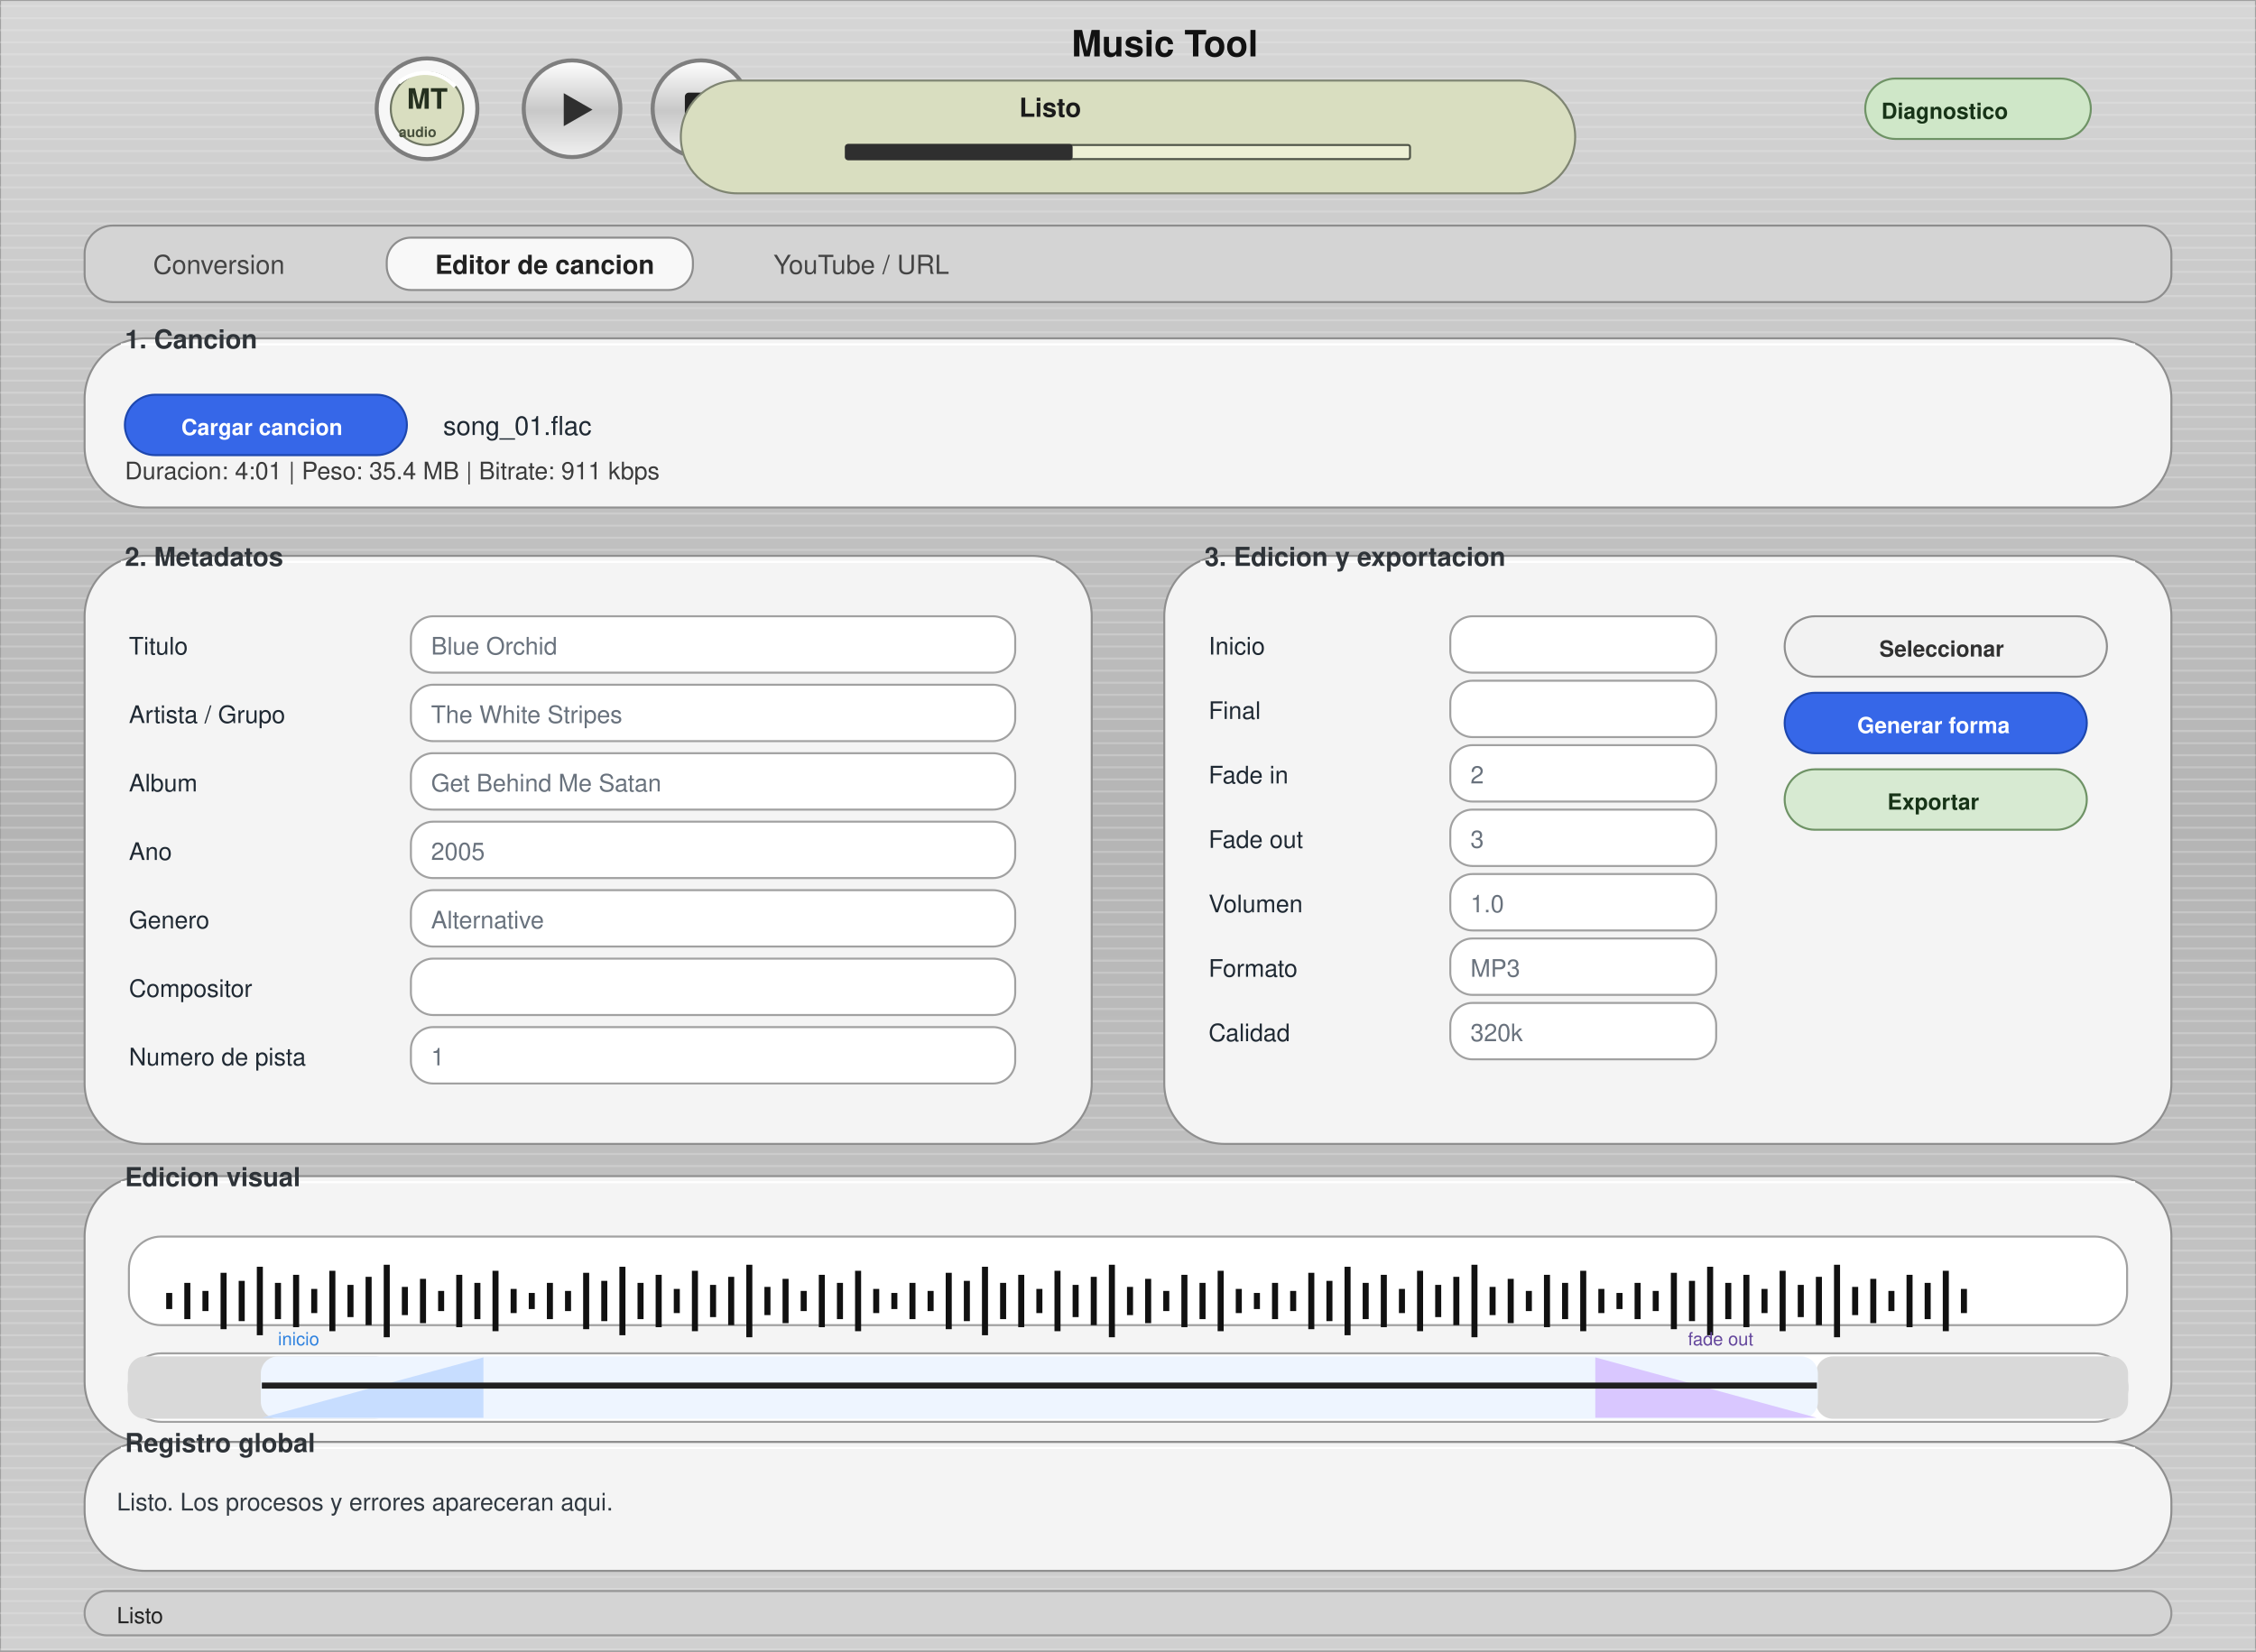
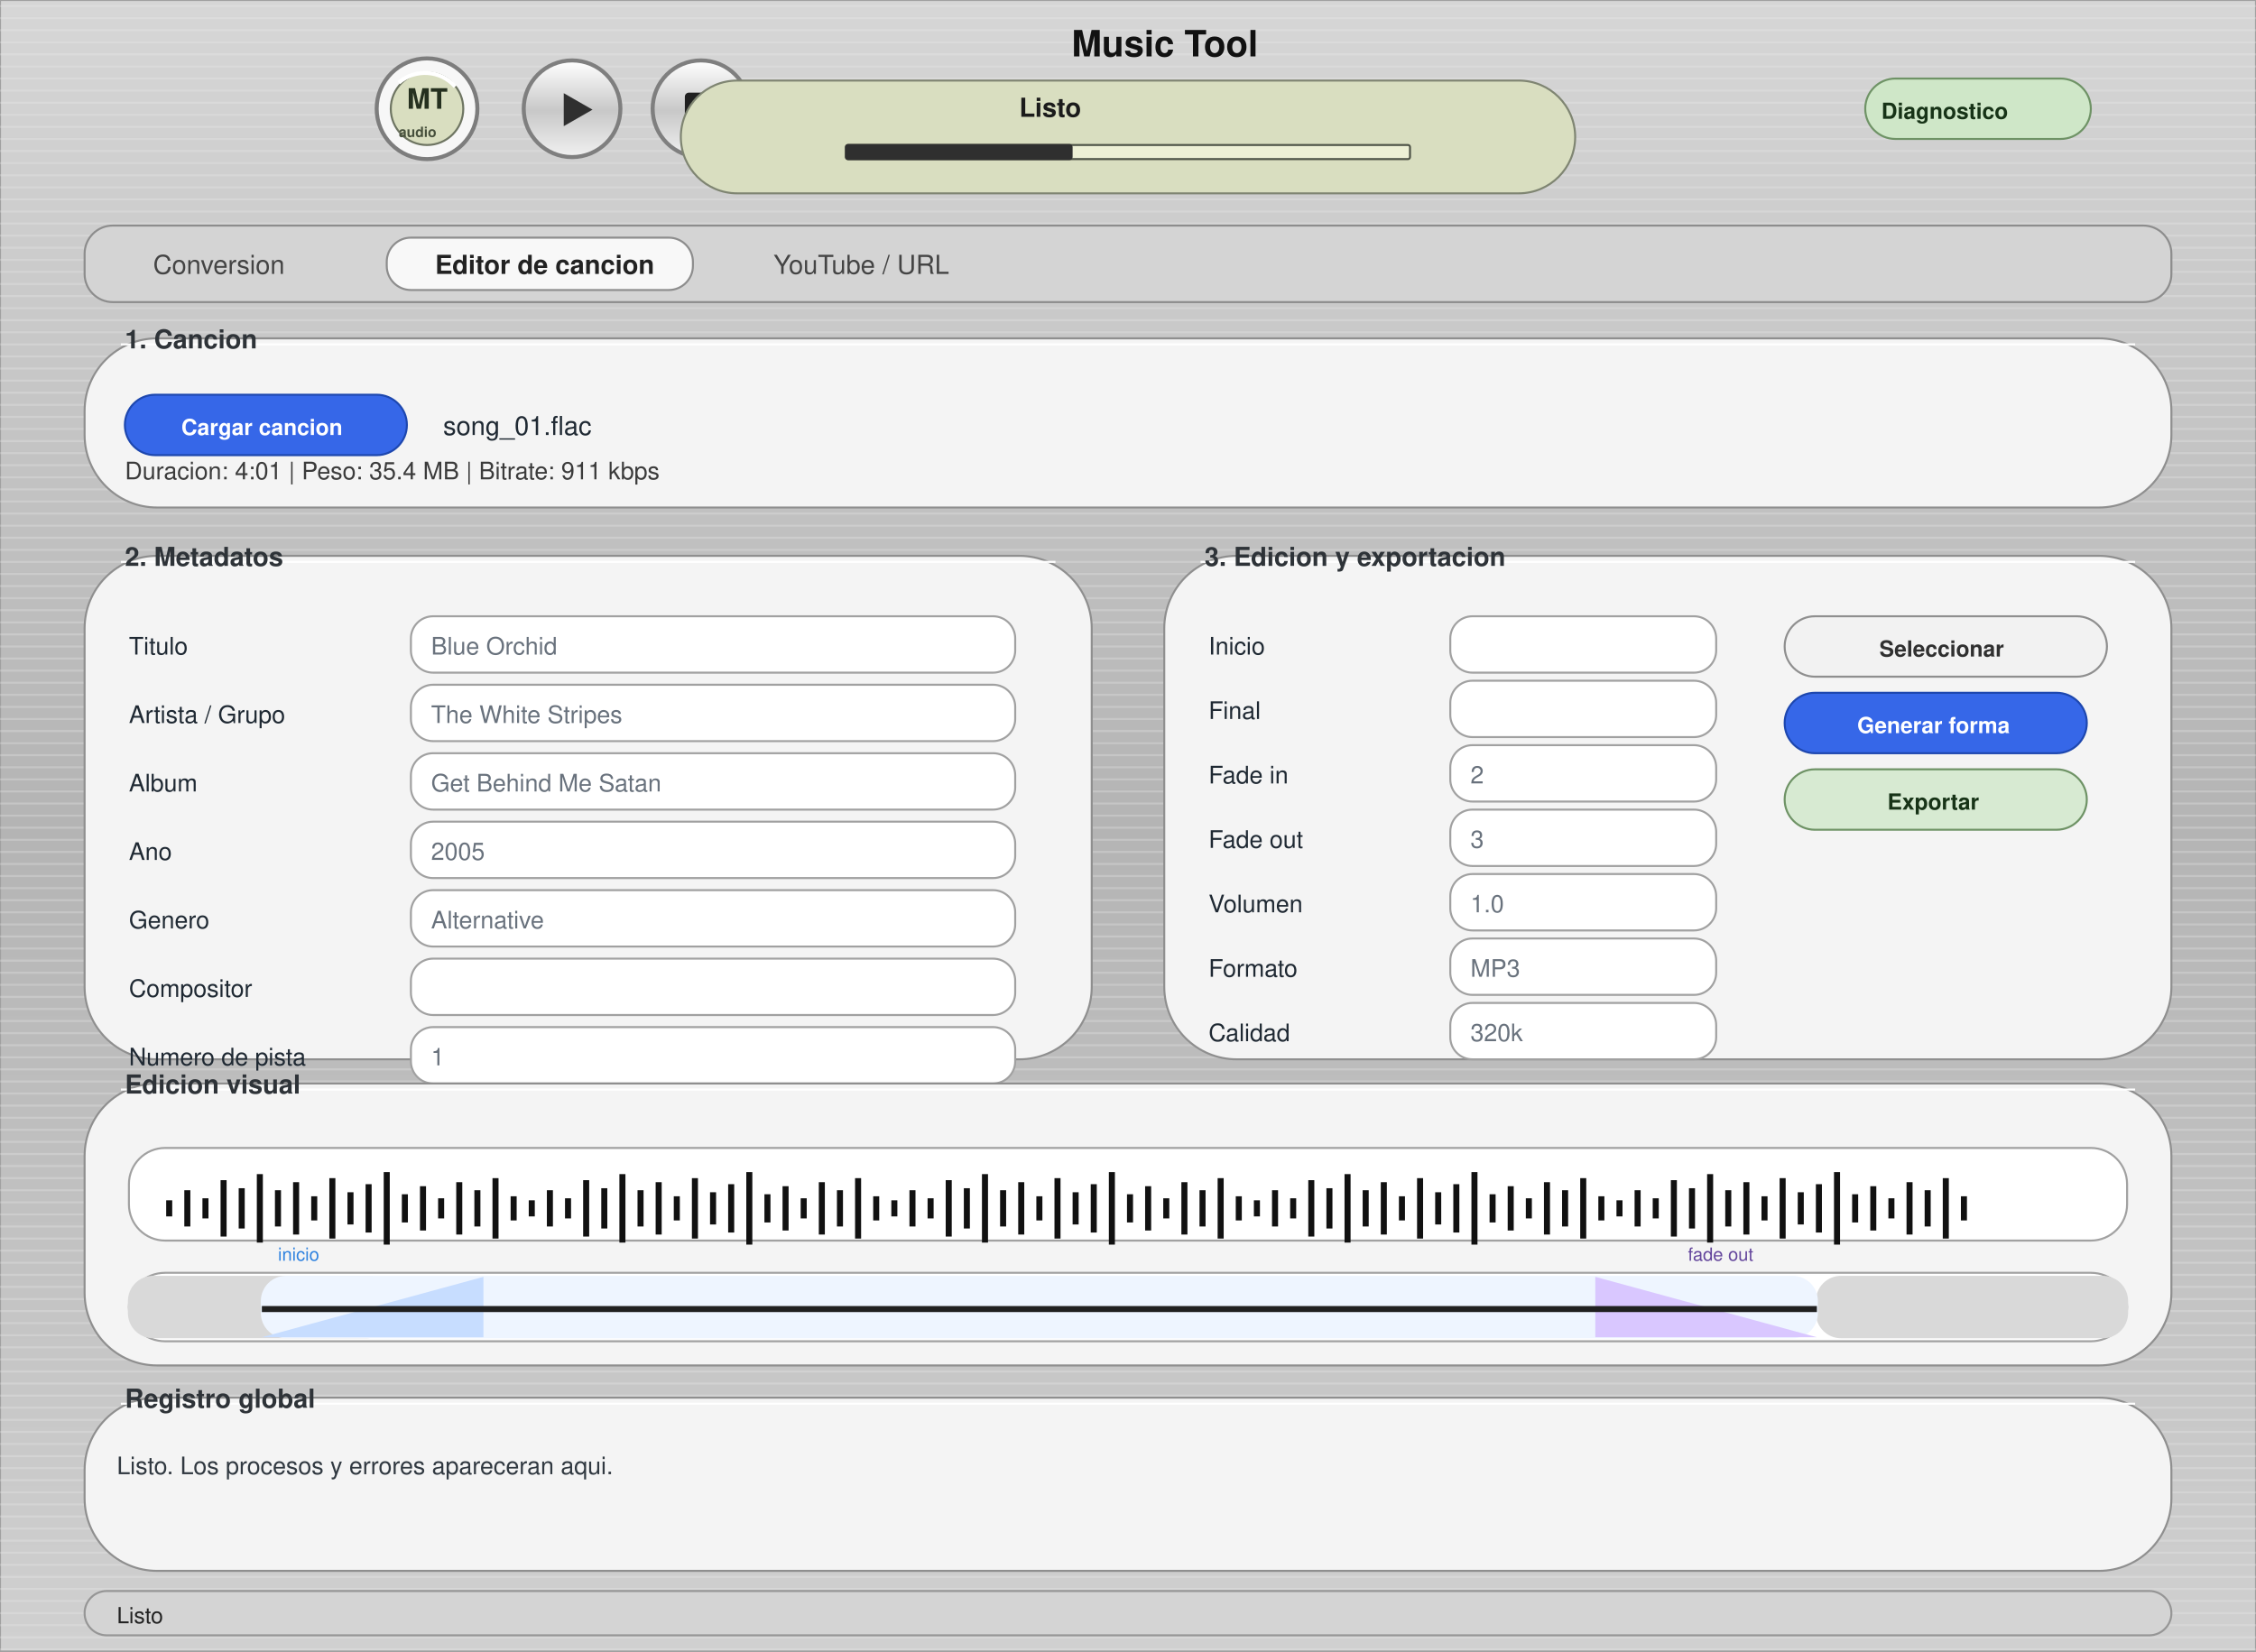
<svg xmlns="http://www.w3.org/2000/svg" width="1120" height="820" viewBox="0 0 1120 820">
  <defs>
    <linearGradient id="metal" x1="0" x2="0" y1="0" y2="1">
      <stop offset="0" stop-color="#d6d6d6" />
      <stop offset="0.5" stop-color="#b4b4b4" />
      <stop offset="1" stop-color="#d0d0d0" />
    </linearGradient>
    <linearGradient id="buttonChrome" x1="0" x2="0" y1="0" y2="1">
      <stop offset="0" stop-color="#ffffff" />
      <stop offset="0.52" stop-color="#c8c8c8" />
      <stop offset="1" stop-color="#f1f1f1" />
    </linearGradient>
    <linearGradient id="tableHeader" x1="0" x2="0" y1="0" y2="1">
      <stop offset="0" stop-color="#f9f9f9" />
      <stop offset="1" stop-color="#bdbdbd" />
    </linearGradient>
  </defs>
  <rect x="0" y="0" width="1120" height="820" rx="0" fill="url(#metal)" stroke="#a0a0a0" />
  <line x1="0" y1="3" x2="1120" y2="3" stroke="#eeeeee" opacity="0.28" />
  <line x1="0" y1="9" x2="1120" y2="9" stroke="#eeeeee" opacity="0.28" />
  <line x1="0" y1="15" x2="1120" y2="15" stroke="#eeeeee" opacity="0.28" />
  <line x1="0" y1="21" x2="1120" y2="21" stroke="#eeeeee" opacity="0.28" />
  <line x1="0" y1="27" x2="1120" y2="27" stroke="#eeeeee" opacity="0.28" />
  <line x1="0" y1="33" x2="1120" y2="33" stroke="#eeeeee" opacity="0.28" />
  <line x1="0" y1="39" x2="1120" y2="39" stroke="#eeeeee" opacity="0.28" />
  <line x1="0" y1="45" x2="1120" y2="45" stroke="#eeeeee" opacity="0.28" />
  <line x1="0" y1="51" x2="1120" y2="51" stroke="#eeeeee" opacity="0.28" />
  <line x1="0" y1="57" x2="1120" y2="57" stroke="#eeeeee" opacity="0.28" />
  <line x1="0" y1="63" x2="1120" y2="63" stroke="#eeeeee" opacity="0.28" />
  <line x1="0" y1="69" x2="1120" y2="69" stroke="#eeeeee" opacity="0.28" />
  <line x1="0" y1="75" x2="1120" y2="75" stroke="#eeeeee" opacity="0.28" />
  <line x1="0" y1="81" x2="1120" y2="81" stroke="#eeeeee" opacity="0.28" />
  <line x1="0" y1="87" x2="1120" y2="87" stroke="#eeeeee" opacity="0.28" />
  <line x1="0" y1="93" x2="1120" y2="93" stroke="#eeeeee" opacity="0.28" />
  <line x1="0" y1="99" x2="1120" y2="99" stroke="#eeeeee" opacity="0.28" />
  <line x1="0" y1="105" x2="1120" y2="105" stroke="#eeeeee" opacity="0.28" />
  <line x1="0" y1="111" x2="1120" y2="111" stroke="#eeeeee" opacity="0.28" />
  <line x1="0" y1="117" x2="1120" y2="117" stroke="#eeeeee" opacity="0.28" />
  <line x1="0" y1="123" x2="1120" y2="123" stroke="#eeeeee" opacity="0.28" />
  <line x1="0" y1="129" x2="1120" y2="129" stroke="#eeeeee" opacity="0.28" />
  <line x1="0" y1="135" x2="1120" y2="135" stroke="#eeeeee" opacity="0.28" />
  <line x1="0" y1="141" x2="1120" y2="141" stroke="#eeeeee" opacity="0.28" />
  <line x1="0" y1="147" x2="1120" y2="147" stroke="#eeeeee" opacity="0.28" />
  <line x1="0" y1="153" x2="1120" y2="153" stroke="#eeeeee" opacity="0.28" />
  <line x1="0" y1="159" x2="1120" y2="159" stroke="#eeeeee" opacity="0.28" />
  <line x1="0" y1="165" x2="1120" y2="165" stroke="#eeeeee" opacity="0.28" />
  <line x1="0" y1="171" x2="1120" y2="171" stroke="#eeeeee" opacity="0.28" />
  <line x1="0" y1="177" x2="1120" y2="177" stroke="#eeeeee" opacity="0.28" />
  <line x1="0" y1="183" x2="1120" y2="183" stroke="#eeeeee" opacity="0.28" />
  <line x1="0" y1="189" x2="1120" y2="189" stroke="#eeeeee" opacity="0.28" />
  <line x1="0" y1="195" x2="1120" y2="195" stroke="#eeeeee" opacity="0.28" />
  <line x1="0" y1="201" x2="1120" y2="201" stroke="#eeeeee" opacity="0.28" />
  <line x1="0" y1="207" x2="1120" y2="207" stroke="#eeeeee" opacity="0.28" />
  <line x1="0" y1="213" x2="1120" y2="213" stroke="#eeeeee" opacity="0.28" />
  <line x1="0" y1="219" x2="1120" y2="219" stroke="#eeeeee" opacity="0.28" />
  <line x1="0" y1="225" x2="1120" y2="225" stroke="#eeeeee" opacity="0.28" />
  <line x1="0" y1="231" x2="1120" y2="231" stroke="#eeeeee" opacity="0.28" />
  <line x1="0" y1="237" x2="1120" y2="237" stroke="#eeeeee" opacity="0.28" />
  <line x1="0" y1="243" x2="1120" y2="243" stroke="#eeeeee" opacity="0.28" />
  <line x1="0" y1="249" x2="1120" y2="249" stroke="#eeeeee" opacity="0.28" />
  <line x1="0" y1="255" x2="1120" y2="255" stroke="#eeeeee" opacity="0.28" />
  <line x1="0" y1="261" x2="1120" y2="261" stroke="#eeeeee" opacity="0.28" />
  <line x1="0" y1="267" x2="1120" y2="267" stroke="#eeeeee" opacity="0.28" />
  <line x1="0" y1="273" x2="1120" y2="273" stroke="#eeeeee" opacity="0.28" />
  <line x1="0" y1="279" x2="1120" y2="279" stroke="#eeeeee" opacity="0.28" />
  <line x1="0" y1="285" x2="1120" y2="285" stroke="#eeeeee" opacity="0.28" />
  <line x1="0" y1="291" x2="1120" y2="291" stroke="#eeeeee" opacity="0.28" />
  <line x1="0" y1="297" x2="1120" y2="297" stroke="#eeeeee" opacity="0.28" />
  <line x1="0" y1="303" x2="1120" y2="303" stroke="#eeeeee" opacity="0.28" />
  <line x1="0" y1="309" x2="1120" y2="309" stroke="#eeeeee" opacity="0.28" />
  <line x1="0" y1="315" x2="1120" y2="315" stroke="#eeeeee" opacity="0.28" />
  <line x1="0" y1="321" x2="1120" y2="321" stroke="#eeeeee" opacity="0.28" />
  <line x1="0" y1="327" x2="1120" y2="327" stroke="#eeeeee" opacity="0.28" />
  <line x1="0" y1="333" x2="1120" y2="333" stroke="#eeeeee" opacity="0.28" />
  <line x1="0" y1="339" x2="1120" y2="339" stroke="#eeeeee" opacity="0.28" />
  <line x1="0" y1="345" x2="1120" y2="345" stroke="#eeeeee" opacity="0.28" />
  <line x1="0" y1="351" x2="1120" y2="351" stroke="#eeeeee" opacity="0.28" />
  <line x1="0" y1="357" x2="1120" y2="357" stroke="#eeeeee" opacity="0.28" />
  <line x1="0" y1="363" x2="1120" y2="363" stroke="#eeeeee" opacity="0.28" />
  <line x1="0" y1="369" x2="1120" y2="369" stroke="#eeeeee" opacity="0.28" />
  <line x1="0" y1="375" x2="1120" y2="375" stroke="#eeeeee" opacity="0.28" />
  <line x1="0" y1="381" x2="1120" y2="381" stroke="#eeeeee" opacity="0.28" />
  <line x1="0" y1="387" x2="1120" y2="387" stroke="#eeeeee" opacity="0.28" />
  <line x1="0" y1="393" x2="1120" y2="393" stroke="#eeeeee" opacity="0.28" />
  <line x1="0" y1="399" x2="1120" y2="399" stroke="#eeeeee" opacity="0.28" />
  <line x1="0" y1="405" x2="1120" y2="405" stroke="#eeeeee" opacity="0.28" />
  <line x1="0" y1="411" x2="1120" y2="411" stroke="#eeeeee" opacity="0.28" />
  <line x1="0" y1="417" x2="1120" y2="417" stroke="#eeeeee" opacity="0.28" />
  <line x1="0" y1="423" x2="1120" y2="423" stroke="#eeeeee" opacity="0.28" />
  <line x1="0" y1="429" x2="1120" y2="429" stroke="#eeeeee" opacity="0.28" />
  <line x1="0" y1="435" x2="1120" y2="435" stroke="#eeeeee" opacity="0.28" />
  <line x1="0" y1="441" x2="1120" y2="441" stroke="#eeeeee" opacity="0.28" />
  <line x1="0" y1="447" x2="1120" y2="447" stroke="#eeeeee" opacity="0.28" />
  <line x1="0" y1="453" x2="1120" y2="453" stroke="#eeeeee" opacity="0.28" />
  <line x1="0" y1="459" x2="1120" y2="459" stroke="#eeeeee" opacity="0.28" />
  <line x1="0" y1="465" x2="1120" y2="465" stroke="#eeeeee" opacity="0.28" />
  <line x1="0" y1="471" x2="1120" y2="471" stroke="#eeeeee" opacity="0.28" />
  <line x1="0" y1="477" x2="1120" y2="477" stroke="#eeeeee" opacity="0.28" />
  <line x1="0" y1="483" x2="1120" y2="483" stroke="#eeeeee" opacity="0.28" />
  <line x1="0" y1="489" x2="1120" y2="489" stroke="#eeeeee" opacity="0.28" />
  <line x1="0" y1="495" x2="1120" y2="495" stroke="#eeeeee" opacity="0.28" />
  <line x1="0" y1="501" x2="1120" y2="501" stroke="#eeeeee" opacity="0.28" />
  <line x1="0" y1="507" x2="1120" y2="507" stroke="#eeeeee" opacity="0.28" />
  <line x1="0" y1="513" x2="1120" y2="513" stroke="#eeeeee" opacity="0.28" />
  <line x1="0" y1="519" x2="1120" y2="519" stroke="#eeeeee" opacity="0.28" />
  <line x1="0" y1="525" x2="1120" y2="525" stroke="#eeeeee" opacity="0.28" />
  <line x1="0" y1="531" x2="1120" y2="531" stroke="#eeeeee" opacity="0.28" />
  <line x1="0" y1="537" x2="1120" y2="537" stroke="#eeeeee" opacity="0.28" />
  <line x1="0" y1="543" x2="1120" y2="543" stroke="#eeeeee" opacity="0.28" />
  <line x1="0" y1="549" x2="1120" y2="549" stroke="#eeeeee" opacity="0.28" />
  <line x1="0" y1="555" x2="1120" y2="555" stroke="#eeeeee" opacity="0.28" />
  <line x1="0" y1="561" x2="1120" y2="561" stroke="#eeeeee" opacity="0.28" />
  <line x1="0" y1="567" x2="1120" y2="567" stroke="#eeeeee" opacity="0.28" />
  <line x1="0" y1="573" x2="1120" y2="573" stroke="#eeeeee" opacity="0.28" />
  <line x1="0" y1="579" x2="1120" y2="579" stroke="#eeeeee" opacity="0.28" />
  <line x1="0" y1="585" x2="1120" y2="585" stroke="#eeeeee" opacity="0.28" />
  <line x1="0" y1="591" x2="1120" y2="591" stroke="#eeeeee" opacity="0.28" />
  <line x1="0" y1="597" x2="1120" y2="597" stroke="#eeeeee" opacity="0.28" />
  <line x1="0" y1="603" x2="1120" y2="603" stroke="#eeeeee" opacity="0.28" />
  <line x1="0" y1="609" x2="1120" y2="609" stroke="#eeeeee" opacity="0.28" />
  <line x1="0" y1="615" x2="1120" y2="615" stroke="#eeeeee" opacity="0.28" />
  <line x1="0" y1="621" x2="1120" y2="621" stroke="#eeeeee" opacity="0.28" />
  <line x1="0" y1="627" x2="1120" y2="627" stroke="#eeeeee" opacity="0.28" />
  <line x1="0" y1="633" x2="1120" y2="633" stroke="#eeeeee" opacity="0.28" />
  <line x1="0" y1="639" x2="1120" y2="639" stroke="#eeeeee" opacity="0.28" />
  <line x1="0" y1="645" x2="1120" y2="645" stroke="#eeeeee" opacity="0.28" />
  <line x1="0" y1="651" x2="1120" y2="651" stroke="#eeeeee" opacity="0.28" />
  <line x1="0" y1="657" x2="1120" y2="657" stroke="#eeeeee" opacity="0.28" />
  <line x1="0" y1="663" x2="1120" y2="663" stroke="#eeeeee" opacity="0.28" />
  <line x1="0" y1="669" x2="1120" y2="669" stroke="#eeeeee" opacity="0.28" />
  <line x1="0" y1="675" x2="1120" y2="675" stroke="#eeeeee" opacity="0.28" />
  <line x1="0" y1="681" x2="1120" y2="681" stroke="#eeeeee" opacity="0.28" />
  <line x1="0" y1="687" x2="1120" y2="687" stroke="#eeeeee" opacity="0.28" />
  <line x1="0" y1="693" x2="1120" y2="693" stroke="#eeeeee" opacity="0.28" />
  <line x1="0" y1="699" x2="1120" y2="699" stroke="#eeeeee" opacity="0.28" />
  <line x1="0" y1="705" x2="1120" y2="705" stroke="#eeeeee" opacity="0.28" />
  <line x1="0" y1="711" x2="1120" y2="711" stroke="#eeeeee" opacity="0.28" />
  <line x1="0" y1="717" x2="1120" y2="717" stroke="#eeeeee" opacity="0.28" />
  <line x1="0" y1="723" x2="1120" y2="723" stroke="#eeeeee" opacity="0.28" />
  <line x1="0" y1="729" x2="1120" y2="729" stroke="#eeeeee" opacity="0.28" />
  <line x1="0" y1="735" x2="1120" y2="735" stroke="#eeeeee" opacity="0.28" />
  <line x1="0" y1="741" x2="1120" y2="741" stroke="#eeeeee" opacity="0.28" />
  <line x1="0" y1="747" x2="1120" y2="747" stroke="#eeeeee" opacity="0.28" />
  <line x1="0" y1="753" x2="1120" y2="753" stroke="#eeeeee" opacity="0.28" />
  <line x1="0" y1="759" x2="1120" y2="759" stroke="#eeeeee" opacity="0.28" />
  <line x1="0" y1="765" x2="1120" y2="765" stroke="#eeeeee" opacity="0.28" />
  <line x1="0" y1="771" x2="1120" y2="771" stroke="#eeeeee" opacity="0.28" />
  <line x1="0" y1="777" x2="1120" y2="777" stroke="#eeeeee" opacity="0.28" />
  <line x1="0" y1="783" x2="1120" y2="783" stroke="#eeeeee" opacity="0.28" />
  <line x1="0" y1="789" x2="1120" y2="789" stroke="#eeeeee" opacity="0.28" />
  <line x1="0" y1="795" x2="1120" y2="795" stroke="#eeeeee" opacity="0.28" />
  <line x1="0" y1="801" x2="1120" y2="801" stroke="#eeeeee" opacity="0.28" />
  <line x1="0" y1="807" x2="1120" y2="807" stroke="#eeeeee" opacity="0.28" />
  <line x1="0" y1="813" x2="1120" y2="813" stroke="#eeeeee" opacity="0.28" />
  <line x1="0" y1="819" x2="1120" y2="819" stroke="#eeeeee" opacity="0.28" />
  <text x="532" y="28" font-family="-apple-system, BlinkMacSystemFont, Helvetica, Arial, sans-serif" font-size="18" font-weight="700" fill="#111111">Music Tool</text>
  <circle cx="212" cy="54" r="25" fill="#f7f7f7" stroke="#7d7d7d" stroke-width="2" />
  <circle cx="212" cy="54" r="18" fill="#d9dec0" stroke="#6e7562" />
  <path d="M198 41 A20 20 0 0 1 226 43" fill="none" stroke="#ffffff" stroke-width="2" />
  <text x="202" y="54" font-family="-apple-system, BlinkMacSystemFont, Helvetica, Arial, sans-serif" font-size="14" font-weight="700" fill="#25301f">MT</text>
  <text x="198" y="68" font-family="-apple-system, BlinkMacSystemFont, Helvetica, Arial, sans-serif" font-size="7" font-weight="700" fill="#47503c">audio</text>
  <circle cx="284" cy="54" r="24" fill="url(#buttonChrome)" stroke="#7f7f7f" stroke-width="2" />
  <text x="278" y="61" font-family="-apple-system, BlinkMacSystemFont, Helvetica, Arial, sans-serif" font-size="18" font-weight="700" fill="#2f2f2f">▶</text>
  <circle cx="348" cy="54" r="24" fill="url(#buttonChrome)" stroke="#7f7f7f" stroke-width="2" />
  <rect x="340" y="46" width="16" height="16" rx="2" fill="#202020" />
  <rect x="338" y="40" width="444" height="56" rx="28" fill="#d9dec0" stroke="#7f8572" />
  <text x="506" y="58" font-family="-apple-system, BlinkMacSystemFont, Helvetica, Arial, sans-serif" font-size="13" font-weight="700" fill="#1b1b1b">Listo</text>
  <rect x="420" y="72" width="280" height="7" rx="1" fill="#edf0d5" stroke="#4f5447" />
  <rect x="420" y="72" width="112" height="7" rx="1" fill="#2f2f2f" stroke="#2f2f2f" />
  <rect x="926" y="39" width="112" height="30" rx="15" fill="#cfe7c8" stroke="#6f9366" />
  <text x="934" y="59" font-family="-apple-system, BlinkMacSystemFont, Helvetica, Arial, sans-serif" font-size="11" font-weight="700" fill="#173317">Diagnostico</text>
  <rect x="42" y="112" width="1036" height="38" rx="14" fill="#d4d4d4" stroke="#8d8d8d" />
  <text x="76" y="136" font-family="-apple-system, BlinkMacSystemFont, Helvetica, Arial, sans-serif" font-size="13" font-weight="500" fill="#444">Conversion</text>
  <rect x="192" y="118" width="152" height="26" rx="12" fill="#f8f8f8" stroke="#8d8d8d" />
  <text x="216" y="136" font-family="-apple-system, BlinkMacSystemFont, Helvetica, Arial, sans-serif" font-size="13" font-weight="600" fill="#222">Editor de cancion</text>
  <text x="384" y="136" font-family="-apple-system, BlinkMacSystemFont, Helvetica, Arial, sans-serif" font-size="13" font-weight="500" fill="#444">YouTube / URL</text>
-   <rect x="42" y="168" width="1036" height="84" rx="30" fill="#f4f4f4" stroke="#8f8f8f" />
+   <rect x="42" y="168" width="1036" height="84" rx="36" fill="#f4f4f4" stroke="#8f8f8f" />
  <line x1="60" y1="171" x2="1060" y2="171" stroke="#ffffff" />
  <text x="62" y="173" font-family="-apple-system, BlinkMacSystemFont, Helvetica, Arial, sans-serif" font-size="13" font-weight="600" fill="#2e3338">1. Cancion</text>
  <rect x="62" y="196" width="140" height="30" rx="15" fill="#3667e8" stroke="#1d47af" />
  <text x="90" y="216" font-family="-apple-system, BlinkMacSystemFont, Helvetica, Arial, sans-serif" font-size="11" font-weight="700" fill="#ffffff">Cargar cancion</text>
  <text x="220" y="216" font-family="-apple-system, BlinkMacSystemFont, Helvetica, Arial, sans-serif" font-size="13" font-weight="500" fill="#1f2933">song_01.flac</text>
  <text x="62" y="238" font-family="-apple-system, BlinkMacSystemFont, Helvetica, Arial, sans-serif" font-size="12" font-weight="400" fill="#3b3b3b">Duracion: 4:01 | Peso: 35.4 MB | Bitrate: 911 kbps</text>
-   <rect x="42" y="276" width="500" height="292" rx="30" fill="#f4f4f4" stroke="#8f8f8f" />
+   <rect x="42" y="276" width="500" height="250" rx="36" fill="#f4f4f4" stroke="#8f8f8f" />
  <line x1="60" y1="279" x2="524" y2="279" stroke="#ffffff" />
  <text x="62" y="281" font-family="-apple-system, BlinkMacSystemFont, Helvetica, Arial, sans-serif" font-size="13" font-weight="600" fill="#2e3338">2. Metadatos</text>
  <text x="64" y="325" font-family="-apple-system, BlinkMacSystemFont, Helvetica, Arial, sans-serif" font-size="12" font-weight="500" fill="#1f2933">Titulo</text>
  <rect x="204" y="306" width="300" height="28" rx="11" fill="#ffffff" stroke="#a1a1a1" />
  <text x="214" y="325" font-family="-apple-system, BlinkMacSystemFont, Helvetica, Arial, sans-serif" font-size="12" font-weight="400" fill="#69727d">Blue Orchid</text>
  <text x="64" y="359" font-family="-apple-system, BlinkMacSystemFont, Helvetica, Arial, sans-serif" font-size="12" font-weight="500" fill="#1f2933">Artista / Grupo</text>
  <rect x="204" y="340" width="300" height="28" rx="11" fill="#ffffff" stroke="#a1a1a1" />
  <text x="214" y="359" font-family="-apple-system, BlinkMacSystemFont, Helvetica, Arial, sans-serif" font-size="12" font-weight="400" fill="#69727d">The White Stripes</text>
  <text x="64" y="393" font-family="-apple-system, BlinkMacSystemFont, Helvetica, Arial, sans-serif" font-size="12" font-weight="500" fill="#1f2933">Album</text>
  <rect x="204" y="374" width="300" height="28" rx="11" fill="#ffffff" stroke="#a1a1a1" />
  <text x="214" y="393" font-family="-apple-system, BlinkMacSystemFont, Helvetica, Arial, sans-serif" font-size="12" font-weight="400" fill="#69727d">Get Behind Me Satan</text>
  <text x="64" y="427" font-family="-apple-system, BlinkMacSystemFont, Helvetica, Arial, sans-serif" font-size="12" font-weight="500" fill="#1f2933">Ano</text>
  <rect x="204" y="408" width="300" height="28" rx="11" fill="#ffffff" stroke="#a1a1a1" />
  <text x="214" y="427" font-family="-apple-system, BlinkMacSystemFont, Helvetica, Arial, sans-serif" font-size="12" font-weight="400" fill="#69727d">2005</text>
  <text x="64" y="461" font-family="-apple-system, BlinkMacSystemFont, Helvetica, Arial, sans-serif" font-size="12" font-weight="500" fill="#1f2933">Genero</text>
  <rect x="204" y="442" width="300" height="28" rx="11" fill="#ffffff" stroke="#a1a1a1" />
  <text x="214" y="461" font-family="-apple-system, BlinkMacSystemFont, Helvetica, Arial, sans-serif" font-size="12" font-weight="400" fill="#69727d">Alternative</text>
  <text x="64" y="495" font-family="-apple-system, BlinkMacSystemFont, Helvetica, Arial, sans-serif" font-size="12" font-weight="500" fill="#1f2933">Compositor</text>
  <rect x="204" y="476" width="300" height="28" rx="11" fill="#ffffff" stroke="#a1a1a1" />
  <text x="214" y="495" font-family="-apple-system, BlinkMacSystemFont, Helvetica, Arial, sans-serif" font-size="12" font-weight="400" fill="#69727d" />
  <text x="64" y="529" font-family="-apple-system, BlinkMacSystemFont, Helvetica, Arial, sans-serif" font-size="12" font-weight="500" fill="#1f2933">Numero de pista</text>
  <rect x="204" y="510" width="300" height="28" rx="11" fill="#ffffff" stroke="#a1a1a1" />
  <text x="214" y="529" font-family="-apple-system, BlinkMacSystemFont, Helvetica, Arial, sans-serif" font-size="12" font-weight="400" fill="#69727d">1</text>
-   <rect x="578" y="276" width="500" height="292" rx="30" fill="#f4f4f4" stroke="#8f8f8f" />
+   <rect x="578" y="276" width="500" height="250" rx="36" fill="#f4f4f4" stroke="#8f8f8f" />
  <line x1="596" y1="279" x2="1060" y2="279" stroke="#ffffff" />
  <text x="598" y="281" font-family="-apple-system, BlinkMacSystemFont, Helvetica, Arial, sans-serif" font-size="13" font-weight="600" fill="#2e3338">3. Edicion y exportacion</text>
  <text x="600" y="325" font-family="-apple-system, BlinkMacSystemFont, Helvetica, Arial, sans-serif" font-size="12" font-weight="500" fill="#1f2933">Inicio</text>
  <rect x="720" y="306" width="132" height="28" rx="11" fill="#ffffff" stroke="#a1a1a1" />
  <text x="730" y="325" font-family="-apple-system, BlinkMacSystemFont, Helvetica, Arial, sans-serif" font-size="12" font-weight="400" fill="#69727d" />
  <text x="600" y="357" font-family="-apple-system, BlinkMacSystemFont, Helvetica, Arial, sans-serif" font-size="12" font-weight="500" fill="#1f2933">Final</text>
  <rect x="720" y="338" width="132" height="28" rx="11" fill="#ffffff" stroke="#a1a1a1" />
  <text x="730" y="357" font-family="-apple-system, BlinkMacSystemFont, Helvetica, Arial, sans-serif" font-size="12" font-weight="400" fill="#69727d" />
  <text x="600" y="389" font-family="-apple-system, BlinkMacSystemFont, Helvetica, Arial, sans-serif" font-size="12" font-weight="500" fill="#1f2933">Fade in</text>
  <rect x="720" y="370" width="132" height="28" rx="11" fill="#ffffff" stroke="#a1a1a1" />
  <text x="730" y="389" font-family="-apple-system, BlinkMacSystemFont, Helvetica, Arial, sans-serif" font-size="12" font-weight="400" fill="#69727d">2</text>
  <text x="600" y="421" font-family="-apple-system, BlinkMacSystemFont, Helvetica, Arial, sans-serif" font-size="12" font-weight="500" fill="#1f2933">Fade out</text>
  <rect x="720" y="402" width="132" height="28" rx="11" fill="#ffffff" stroke="#a1a1a1" />
  <text x="730" y="421" font-family="-apple-system, BlinkMacSystemFont, Helvetica, Arial, sans-serif" font-size="12" font-weight="400" fill="#69727d">3</text>
  <text x="600" y="453" font-family="-apple-system, BlinkMacSystemFont, Helvetica, Arial, sans-serif" font-size="12" font-weight="500" fill="#1f2933">Volumen</text>
  <rect x="720" y="434" width="132" height="28" rx="11" fill="#ffffff" stroke="#a1a1a1" />
  <text x="730" y="453" font-family="-apple-system, BlinkMacSystemFont, Helvetica, Arial, sans-serif" font-size="12" font-weight="400" fill="#69727d">1.0</text>
  <text x="600" y="485" font-family="-apple-system, BlinkMacSystemFont, Helvetica, Arial, sans-serif" font-size="12" font-weight="500" fill="#1f2933">Formato</text>
  <rect x="720" y="466" width="132" height="28" rx="11" fill="#ffffff" stroke="#a1a1a1" />
  <text x="730" y="485" font-family="-apple-system, BlinkMacSystemFont, Helvetica, Arial, sans-serif" font-size="12" font-weight="400" fill="#69727d">MP3</text>
  <text x="600" y="517" font-family="-apple-system, BlinkMacSystemFont, Helvetica, Arial, sans-serif" font-size="12" font-weight="500" fill="#1f2933">Calidad</text>
  <rect x="720" y="498" width="132" height="28" rx="11" fill="#ffffff" stroke="#a1a1a1" />
  <text x="730" y="517" font-family="-apple-system, BlinkMacSystemFont, Helvetica, Arial, sans-serif" font-size="12" font-weight="400" fill="#69727d">320k</text>
  <rect x="886" y="306" width="160" height="30" rx="15" fill="#f2f2f2" stroke="#8f8f8f" />
  <text x="933" y="326" font-family="-apple-system, BlinkMacSystemFont, Helvetica, Arial, sans-serif" font-size="11" font-weight="700" fill="#303030">Seleccionar</text>
  <rect x="886" y="344" width="150" height="30" rx="15" fill="#3667e8" stroke="#1d47af" />
  <text x="922" y="364" font-family="-apple-system, BlinkMacSystemFont, Helvetica, Arial, sans-serif" font-size="11" font-weight="700" fill="#ffffff">Generar forma</text>
  <rect x="886" y="382" width="150" height="30" rx="15" fill="#d7ead2" stroke="#6f9366" />
  <text x="937" y="402" font-family="-apple-system, BlinkMacSystemFont, Helvetica, Arial, sans-serif" font-size="11" font-weight="700" fill="#173317">Exportar</text>
-   <rect x="42" y="584" width="1036" height="132" rx="30" fill="#f4f4f4" stroke="#8f8f8f" />
-   <line x1="60" y1="587" x2="1060" y2="587" stroke="#ffffff" />
-   <text x="62" y="589" font-family="-apple-system, BlinkMacSystemFont, Helvetica, Arial, sans-serif" font-size="13" font-weight="600" fill="#2e3338">Edicion visual</text>
-   <rect x="64" y="614" width="992" height="44" rx="16" fill="#ffffff" stroke="#a1a1a1" />
-   <line x1="84" y1="642" x2="84" y2="650" stroke="#111111" stroke-width="3" />
-   <line x1="93" y1="637" x2="93" y2="655" stroke="#111111" stroke-width="3" />
-   <line x1="102" y1="641" x2="102" y2="651" stroke="#111111" stroke-width="3" />
-   <line x1="111" y1="632" x2="111" y2="660" stroke="#111111" stroke-width="3" />
-   <line x1="120" y1="636" x2="120" y2="656" stroke="#111111" stroke-width="3" />
-   <line x1="129" y1="629" x2="129" y2="663" stroke="#111111" stroke-width="3" />
-   <line x1="138" y1="637" x2="138" y2="655" stroke="#111111" stroke-width="3" />
-   <line x1="147" y1="633" x2="147" y2="659" stroke="#111111" stroke-width="3" />
-   <line x1="156" y1="640" x2="156" y2="652" stroke="#111111" stroke-width="3" />
-   <line x1="165" y1="631" x2="165" y2="661" stroke="#111111" stroke-width="3" />
-   <line x1="174" y1="638" x2="174" y2="654" stroke="#111111" stroke-width="3" />
-   <line x1="183" y1="634" x2="183" y2="658" stroke="#111111" stroke-width="3" />
-   <line x1="192" y1="628" x2="192" y2="664" stroke="#111111" stroke-width="3" />
-   <line x1="201" y1="639" x2="201" y2="653" stroke="#111111" stroke-width="3" />
-   <line x1="210" y1="635" x2="210" y2="657" stroke="#111111" stroke-width="3" />
-   <line x1="219" y1="641" x2="219" y2="651" stroke="#111111" stroke-width="3" />
-   <line x1="228" y1="633" x2="228" y2="659" stroke="#111111" stroke-width="3" />
-   <line x1="237" y1="637" x2="237" y2="655" stroke="#111111" stroke-width="3" />
-   <line x1="246" y1="631" x2="246" y2="661" stroke="#111111" stroke-width="3" />
-   <line x1="255" y1="640" x2="255" y2="652" stroke="#111111" stroke-width="3" />
-   <line x1="264" y1="642" x2="264" y2="650" stroke="#111111" stroke-width="3" />
-   <line x1="273" y1="637" x2="273" y2="655" stroke="#111111" stroke-width="3" />
-   <line x1="282" y1="641" x2="282" y2="651" stroke="#111111" stroke-width="3" />
-   <line x1="291" y1="632" x2="291" y2="660" stroke="#111111" stroke-width="3" />
-   <line x1="300" y1="636" x2="300" y2="656" stroke="#111111" stroke-width="3" />
-   <line x1="309" y1="629" x2="309" y2="663" stroke="#111111" stroke-width="3" />
-   <line x1="318" y1="637" x2="318" y2="655" stroke="#111111" stroke-width="3" />
-   <line x1="327" y1="633" x2="327" y2="659" stroke="#111111" stroke-width="3" />
-   <line x1="336" y1="640" x2="336" y2="652" stroke="#111111" stroke-width="3" />
-   <line x1="345" y1="631" x2="345" y2="661" stroke="#111111" stroke-width="3" />
-   <line x1="354" y1="638" x2="354" y2="654" stroke="#111111" stroke-width="3" />
-   <line x1="363" y1="634" x2="363" y2="658" stroke="#111111" stroke-width="3" />
-   <line x1="372" y1="628" x2="372" y2="664" stroke="#111111" stroke-width="3" />
-   <line x1="381" y1="639" x2="381" y2="653" stroke="#111111" stroke-width="3" />
-   <line x1="390" y1="635" x2="390" y2="657" stroke="#111111" stroke-width="3" />
-   <line x1="399" y1="641" x2="399" y2="651" stroke="#111111" stroke-width="3" />
-   <line x1="408" y1="633" x2="408" y2="659" stroke="#111111" stroke-width="3" />
-   <line x1="417" y1="637" x2="417" y2="655" stroke="#111111" stroke-width="3" />
-   <line x1="426" y1="631" x2="426" y2="661" stroke="#111111" stroke-width="3" />
-   <line x1="435" y1="640" x2="435" y2="652" stroke="#111111" stroke-width="3" />
-   <line x1="444" y1="642" x2="444" y2="650" stroke="#111111" stroke-width="3" />
-   <line x1="453" y1="637" x2="453" y2="655" stroke="#111111" stroke-width="3" />
-   <line x1="462" y1="641" x2="462" y2="651" stroke="#111111" stroke-width="3" />
-   <line x1="471" y1="632" x2="471" y2="660" stroke="#111111" stroke-width="3" />
-   <line x1="480" y1="636" x2="480" y2="656" stroke="#111111" stroke-width="3" />
-   <line x1="489" y1="629" x2="489" y2="663" stroke="#111111" stroke-width="3" />
-   <line x1="498" y1="637" x2="498" y2="655" stroke="#111111" stroke-width="3" />
-   <line x1="507" y1="633" x2="507" y2="659" stroke="#111111" stroke-width="3" />
-   <line x1="516" y1="640" x2="516" y2="652" stroke="#111111" stroke-width="3" />
-   <line x1="525" y1="631" x2="525" y2="661" stroke="#111111" stroke-width="3" />
-   <line x1="534" y1="638" x2="534" y2="654" stroke="#111111" stroke-width="3" />
-   <line x1="543" y1="634" x2="543" y2="658" stroke="#111111" stroke-width="3" />
-   <line x1="552" y1="628" x2="552" y2="664" stroke="#111111" stroke-width="3" />
-   <line x1="561" y1="639" x2="561" y2="653" stroke="#111111" stroke-width="3" />
-   <line x1="570" y1="635" x2="570" y2="657" stroke="#111111" stroke-width="3" />
-   <line x1="579" y1="641" x2="579" y2="651" stroke="#111111" stroke-width="3" />
-   <line x1="588" y1="633" x2="588" y2="659" stroke="#111111" stroke-width="3" />
-   <line x1="597" y1="637" x2="597" y2="655" stroke="#111111" stroke-width="3" />
-   <line x1="606" y1="631" x2="606" y2="661" stroke="#111111" stroke-width="3" />
-   <line x1="615" y1="640" x2="615" y2="652" stroke="#111111" stroke-width="3" />
-   <line x1="624" y1="642" x2="624" y2="650" stroke="#111111" stroke-width="3" />
-   <line x1="633" y1="637" x2="633" y2="655" stroke="#111111" stroke-width="3" />
-   <line x1="642" y1="641" x2="642" y2="651" stroke="#111111" stroke-width="3" />
-   <line x1="651" y1="632" x2="651" y2="660" stroke="#111111" stroke-width="3" />
-   <line x1="660" y1="636" x2="660" y2="656" stroke="#111111" stroke-width="3" />
-   <line x1="669" y1="629" x2="669" y2="663" stroke="#111111" stroke-width="3" />
-   <line x1="678" y1="637" x2="678" y2="655" stroke="#111111" stroke-width="3" />
-   <line x1="687" y1="633" x2="687" y2="659" stroke="#111111" stroke-width="3" />
-   <line x1="696" y1="640" x2="696" y2="652" stroke="#111111" stroke-width="3" />
-   <line x1="705" y1="631" x2="705" y2="661" stroke="#111111" stroke-width="3" />
-   <line x1="714" y1="638" x2="714" y2="654" stroke="#111111" stroke-width="3" />
-   <line x1="723" y1="634" x2="723" y2="658" stroke="#111111" stroke-width="3" />
-   <line x1="732" y1="628" x2="732" y2="664" stroke="#111111" stroke-width="3" />
-   <line x1="741" y1="639" x2="741" y2="653" stroke="#111111" stroke-width="3" />
-   <line x1="750" y1="635" x2="750" y2="657" stroke="#111111" stroke-width="3" />
-   <line x1="759" y1="641" x2="759" y2="651" stroke="#111111" stroke-width="3" />
-   <line x1="768" y1="633" x2="768" y2="659" stroke="#111111" stroke-width="3" />
-   <line x1="777" y1="637" x2="777" y2="655" stroke="#111111" stroke-width="3" />
-   <line x1="786" y1="631" x2="786" y2="661" stroke="#111111" stroke-width="3" />
-   <line x1="795" y1="640" x2="795" y2="652" stroke="#111111" stroke-width="3" />
-   <line x1="804" y1="642" x2="804" y2="650" stroke="#111111" stroke-width="3" />
-   <line x1="813" y1="637" x2="813" y2="655" stroke="#111111" stroke-width="3" />
-   <line x1="822" y1="641" x2="822" y2="651" stroke="#111111" stroke-width="3" />
-   <line x1="831" y1="632" x2="831" y2="660" stroke="#111111" stroke-width="3" />
-   <line x1="840" y1="636" x2="840" y2="656" stroke="#111111" stroke-width="3" />
-   <line x1="849" y1="629" x2="849" y2="663" stroke="#111111" stroke-width="3" />
-   <line x1="858" y1="637" x2="858" y2="655" stroke="#111111" stroke-width="3" />
-   <line x1="867" y1="633" x2="867" y2="659" stroke="#111111" stroke-width="3" />
-   <line x1="876" y1="640" x2="876" y2="652" stroke="#111111" stroke-width="3" />
-   <line x1="885" y1="631" x2="885" y2="661" stroke="#111111" stroke-width="3" />
-   <line x1="894" y1="638" x2="894" y2="654" stroke="#111111" stroke-width="3" />
-   <line x1="903" y1="634" x2="903" y2="658" stroke="#111111" stroke-width="3" />
-   <line x1="912" y1="628" x2="912" y2="664" stroke="#111111" stroke-width="3" />
-   <line x1="921" y1="639" x2="921" y2="653" stroke="#111111" stroke-width="3" />
-   <line x1="930" y1="635" x2="930" y2="657" stroke="#111111" stroke-width="3" />
-   <line x1="939" y1="641" x2="939" y2="651" stroke="#111111" stroke-width="3" />
-   <line x1="948" y1="633" x2="948" y2="659" stroke="#111111" stroke-width="3" />
-   <line x1="957" y1="637" x2="957" y2="655" stroke="#111111" stroke-width="3" />
-   <line x1="966" y1="631" x2="966" y2="661" stroke="#111111" stroke-width="3" />
-   <line x1="975" y1="640" x2="975" y2="652" stroke="#111111" stroke-width="3" />
-   <rect x="64" y="672" width="992" height="34" rx="16" fill="#ffffff" stroke="#a1a1a1" />
-   <rect x="64" y="674" width="130" height="30" rx="8" fill="#d9d9d9" stroke="#d9d9d9" />
-   <rect x="902" y="674" width="154" height="30" rx="8" fill="#d9d9d9" stroke="#d9d9d9" />
-   <rect x="130" y="674" width="772" height="30" rx="8" fill="#eef5ff" stroke="#eef5ff" />
-   <polygon points="130,704 240,674 240,704" fill="#c7ddff" />
-   <polygon points="792,674 902,704 792,704" fill="#d9c7ff" />
-   <line x1="130" y1="688" x2="902" y2="688" stroke="#202020" stroke-width="3" />
-   <text x="138" y="668" font-family="-apple-system, BlinkMacSystemFont, Helvetica, Arial, sans-serif" font-size="9" font-weight="500" fill="#2f82df">inicio</text>
-   <text x="838" y="668" font-family="-apple-system, BlinkMacSystemFont, Helvetica, Arial, sans-serif" font-size="9" font-weight="500" fill="#64469c">fade out</text>
-   <rect x="42" y="716" width="1036" height="64" rx="30" fill="#f4f4f4" stroke="#8f8f8f" />
-   <line x1="60" y1="719" x2="1060" y2="719" stroke="#ffffff" />
-   <text x="62" y="721" font-family="-apple-system, BlinkMacSystemFont, Helvetica, Arial, sans-serif" font-size="13" font-weight="600" fill="#2e3338">Registro global</text>
-   <text x="58" y="750" font-family="-apple-system, BlinkMacSystemFont, Helvetica, Arial, sans-serif" font-size="12" font-weight="400" fill="#313941">Listo. Los procesos y errores apareceran aqui.</text>
+   <rect x="42" y="538" width="1036" height="140" rx="36" fill="#f4f4f4" stroke="#8f8f8f" />
+   <line x1="60" y1="541" x2="1060" y2="541" stroke="#ffffff" />
+   <text x="62" y="543" font-family="-apple-system, BlinkMacSystemFont, Helvetica, Arial, sans-serif" font-size="13" font-weight="600" fill="#2e3338">Edicion visual</text>
+   <rect x="64" y="570" width="992" height="46" rx="18" fill="#ffffff" stroke="#a1a1a1" />
+   <line x1="84" y1="596" x2="84" y2="604" stroke="#111111" stroke-width="3" />
+   <line x1="93" y1="591" x2="93" y2="609" stroke="#111111" stroke-width="3" />
+   <line x1="102" y1="595" x2="102" y2="605" stroke="#111111" stroke-width="3" />
+   <line x1="111" y1="586" x2="111" y2="614" stroke="#111111" stroke-width="3" />
+   <line x1="120" y1="590" x2="120" y2="610" stroke="#111111" stroke-width="3" />
+   <line x1="129" y1="583" x2="129" y2="617" stroke="#111111" stroke-width="3" />
+   <line x1="138" y1="591" x2="138" y2="609" stroke="#111111" stroke-width="3" />
+   <line x1="147" y1="587" x2="147" y2="613" stroke="#111111" stroke-width="3" />
+   <line x1="156" y1="594" x2="156" y2="606" stroke="#111111" stroke-width="3" />
+   <line x1="165" y1="585" x2="165" y2="615" stroke="#111111" stroke-width="3" />
+   <line x1="174" y1="592" x2="174" y2="608" stroke="#111111" stroke-width="3" />
+   <line x1="183" y1="588" x2="183" y2="612" stroke="#111111" stroke-width="3" />
+   <line x1="192" y1="582" x2="192" y2="618" stroke="#111111" stroke-width="3" />
+   <line x1="201" y1="593" x2="201" y2="607" stroke="#111111" stroke-width="3" />
+   <line x1="210" y1="589" x2="210" y2="611" stroke="#111111" stroke-width="3" />
+   <line x1="219" y1="595" x2="219" y2="605" stroke="#111111" stroke-width="3" />
+   <line x1="228" y1="587" x2="228" y2="613" stroke="#111111" stroke-width="3" />
+   <line x1="237" y1="591" x2="237" y2="609" stroke="#111111" stroke-width="3" />
+   <line x1="246" y1="585" x2="246" y2="615" stroke="#111111" stroke-width="3" />
+   <line x1="255" y1="594" x2="255" y2="606" stroke="#111111" stroke-width="3" />
+   <line x1="264" y1="596" x2="264" y2="604" stroke="#111111" stroke-width="3" />
+   <line x1="273" y1="591" x2="273" y2="609" stroke="#111111" stroke-width="3" />
+   <line x1="282" y1="595" x2="282" y2="605" stroke="#111111" stroke-width="3" />
+   <line x1="291" y1="586" x2="291" y2="614" stroke="#111111" stroke-width="3" />
+   <line x1="300" y1="590" x2="300" y2="610" stroke="#111111" stroke-width="3" />
+   <line x1="309" y1="583" x2="309" y2="617" stroke="#111111" stroke-width="3" />
+   <line x1="318" y1="591" x2="318" y2="609" stroke="#111111" stroke-width="3" />
+   <line x1="327" y1="587" x2="327" y2="613" stroke="#111111" stroke-width="3" />
+   <line x1="336" y1="594" x2="336" y2="606" stroke="#111111" stroke-width="3" />
+   <line x1="345" y1="585" x2="345" y2="615" stroke="#111111" stroke-width="3" />
+   <line x1="354" y1="592" x2="354" y2="608" stroke="#111111" stroke-width="3" />
+   <line x1="363" y1="588" x2="363" y2="612" stroke="#111111" stroke-width="3" />
+   <line x1="372" y1="582" x2="372" y2="618" stroke="#111111" stroke-width="3" />
+   <line x1="381" y1="593" x2="381" y2="607" stroke="#111111" stroke-width="3" />
+   <line x1="390" y1="589" x2="390" y2="611" stroke="#111111" stroke-width="3" />
+   <line x1="399" y1="595" x2="399" y2="605" stroke="#111111" stroke-width="3" />
+   <line x1="408" y1="587" x2="408" y2="613" stroke="#111111" stroke-width="3" />
+   <line x1="417" y1="591" x2="417" y2="609" stroke="#111111" stroke-width="3" />
+   <line x1="426" y1="585" x2="426" y2="615" stroke="#111111" stroke-width="3" />
+   <line x1="435" y1="594" x2="435" y2="606" stroke="#111111" stroke-width="3" />
+   <line x1="444" y1="596" x2="444" y2="604" stroke="#111111" stroke-width="3" />
+   <line x1="453" y1="591" x2="453" y2="609" stroke="#111111" stroke-width="3" />
+   <line x1="462" y1="595" x2="462" y2="605" stroke="#111111" stroke-width="3" />
+   <line x1="471" y1="586" x2="471" y2="614" stroke="#111111" stroke-width="3" />
+   <line x1="480" y1="590" x2="480" y2="610" stroke="#111111" stroke-width="3" />
+   <line x1="489" y1="583" x2="489" y2="617" stroke="#111111" stroke-width="3" />
+   <line x1="498" y1="591" x2="498" y2="609" stroke="#111111" stroke-width="3" />
+   <line x1="507" y1="587" x2="507" y2="613" stroke="#111111" stroke-width="3" />
+   <line x1="516" y1="594" x2="516" y2="606" stroke="#111111" stroke-width="3" />
+   <line x1="525" y1="585" x2="525" y2="615" stroke="#111111" stroke-width="3" />
+   <line x1="534" y1="592" x2="534" y2="608" stroke="#111111" stroke-width="3" />
+   <line x1="543" y1="588" x2="543" y2="612" stroke="#111111" stroke-width="3" />
+   <line x1="552" y1="582" x2="552" y2="618" stroke="#111111" stroke-width="3" />
+   <line x1="561" y1="593" x2="561" y2="607" stroke="#111111" stroke-width="3" />
+   <line x1="570" y1="589" x2="570" y2="611" stroke="#111111" stroke-width="3" />
+   <line x1="579" y1="595" x2="579" y2="605" stroke="#111111" stroke-width="3" />
+   <line x1="588" y1="587" x2="588" y2="613" stroke="#111111" stroke-width="3" />
+   <line x1="597" y1="591" x2="597" y2="609" stroke="#111111" stroke-width="3" />
+   <line x1="606" y1="585" x2="606" y2="615" stroke="#111111" stroke-width="3" />
+   <line x1="615" y1="594" x2="615" y2="606" stroke="#111111" stroke-width="3" />
+   <line x1="624" y1="596" x2="624" y2="604" stroke="#111111" stroke-width="3" />
+   <line x1="633" y1="591" x2="633" y2="609" stroke="#111111" stroke-width="3" />
+   <line x1="642" y1="595" x2="642" y2="605" stroke="#111111" stroke-width="3" />
+   <line x1="651" y1="586" x2="651" y2="614" stroke="#111111" stroke-width="3" />
+   <line x1="660" y1="590" x2="660" y2="610" stroke="#111111" stroke-width="3" />
+   <line x1="669" y1="583" x2="669" y2="617" stroke="#111111" stroke-width="3" />
+   <line x1="678" y1="591" x2="678" y2="609" stroke="#111111" stroke-width="3" />
+   <line x1="687" y1="587" x2="687" y2="613" stroke="#111111" stroke-width="3" />
+   <line x1="696" y1="594" x2="696" y2="606" stroke="#111111" stroke-width="3" />
+   <line x1="705" y1="585" x2="705" y2="615" stroke="#111111" stroke-width="3" />
+   <line x1="714" y1="592" x2="714" y2="608" stroke="#111111" stroke-width="3" />
+   <line x1="723" y1="588" x2="723" y2="612" stroke="#111111" stroke-width="3" />
+   <line x1="732" y1="582" x2="732" y2="618" stroke="#111111" stroke-width="3" />
+   <line x1="741" y1="593" x2="741" y2="607" stroke="#111111" stroke-width="3" />
+   <line x1="750" y1="589" x2="750" y2="611" stroke="#111111" stroke-width="3" />
+   <line x1="759" y1="595" x2="759" y2="605" stroke="#111111" stroke-width="3" />
+   <line x1="768" y1="587" x2="768" y2="613" stroke="#111111" stroke-width="3" />
+   <line x1="777" y1="591" x2="777" y2="609" stroke="#111111" stroke-width="3" />
+   <line x1="786" y1="585" x2="786" y2="615" stroke="#111111" stroke-width="3" />
+   <line x1="795" y1="594" x2="795" y2="606" stroke="#111111" stroke-width="3" />
+   <line x1="804" y1="596" x2="804" y2="604" stroke="#111111" stroke-width="3" />
+   <line x1="813" y1="591" x2="813" y2="609" stroke="#111111" stroke-width="3" />
+   <line x1="822" y1="595" x2="822" y2="605" stroke="#111111" stroke-width="3" />
+   <line x1="831" y1="586" x2="831" y2="614" stroke="#111111" stroke-width="3" />
+   <line x1="840" y1="590" x2="840" y2="610" stroke="#111111" stroke-width="3" />
+   <line x1="849" y1="583" x2="849" y2="617" stroke="#111111" stroke-width="3" />
+   <line x1="858" y1="591" x2="858" y2="609" stroke="#111111" stroke-width="3" />
+   <line x1="867" y1="587" x2="867" y2="613" stroke="#111111" stroke-width="3" />
+   <line x1="876" y1="594" x2="876" y2="606" stroke="#111111" stroke-width="3" />
+   <line x1="885" y1="585" x2="885" y2="615" stroke="#111111" stroke-width="3" />
+   <line x1="894" y1="592" x2="894" y2="608" stroke="#111111" stroke-width="3" />
+   <line x1="903" y1="588" x2="903" y2="612" stroke="#111111" stroke-width="3" />
+   <line x1="912" y1="582" x2="912" y2="618" stroke="#111111" stroke-width="3" />
+   <line x1="921" y1="593" x2="921" y2="607" stroke="#111111" stroke-width="3" />
+   <line x1="930" y1="589" x2="930" y2="611" stroke="#111111" stroke-width="3" />
+   <line x1="939" y1="595" x2="939" y2="605" stroke="#111111" stroke-width="3" />
+   <line x1="948" y1="587" x2="948" y2="613" stroke="#111111" stroke-width="3" />
+   <line x1="957" y1="591" x2="957" y2="609" stroke="#111111" stroke-width="3" />
+   <line x1="966" y1="585" x2="966" y2="615" stroke="#111111" stroke-width="3" />
+   <line x1="975" y1="594" x2="975" y2="606" stroke="#111111" stroke-width="3" />
+   <rect x="64" y="632" width="992" height="34" rx="18" fill="#ffffff" stroke="#a1a1a1" />
+   <rect x="64" y="634" width="130" height="30" rx="12" fill="#d9d9d9" stroke="#d9d9d9" />
+   <rect x="902" y="634" width="154" height="30" rx="12" fill="#d9d9d9" stroke="#d9d9d9" />
+   <rect x="130" y="634" width="772" height="30" rx="12" fill="#eef5ff" stroke="#eef5ff" />
+   <polygon points="130,664 240,634 240,664" fill="#c7ddff" />
+   <polygon points="792,634 902,664 792,664" fill="#d9c7ff" />
+   <line x1="130" y1="650" x2="902" y2="650" stroke="#202020" stroke-width="3" />
+   <text x="138" y="626" font-family="-apple-system, BlinkMacSystemFont, Helvetica, Arial, sans-serif" font-size="9" font-weight="500" fill="#2f82df">inicio</text>
+   <text x="838" y="626" font-family="-apple-system, BlinkMacSystemFont, Helvetica, Arial, sans-serif" font-size="9" font-weight="500" fill="#64469c">fade out</text>
+   <rect x="42" y="694" width="1036" height="86" rx="36" fill="#f4f4f4" stroke="#8f8f8f" />
+   <line x1="60" y1="697" x2="1060" y2="697" stroke="#ffffff" />
+   <text x="62" y="699" font-family="-apple-system, BlinkMacSystemFont, Helvetica, Arial, sans-serif" font-size="13" font-weight="600" fill="#2e3338">Registro global</text>
+   <text x="58" y="732" font-family="-apple-system, BlinkMacSystemFont, Helvetica, Arial, sans-serif" font-size="12" font-weight="400" fill="#313941">Listo. Los procesos y errores apareceran aqui.</text>
  <rect x="42" y="790" width="1036" height="22" rx="11" fill="#d4d4d4" stroke="#969696" />
  <text x="58" y="806" font-family="-apple-system, BlinkMacSystemFont, Helvetica, Arial, sans-serif" font-size="11" font-weight="500" fill="#222">Listo</text>
</svg>
